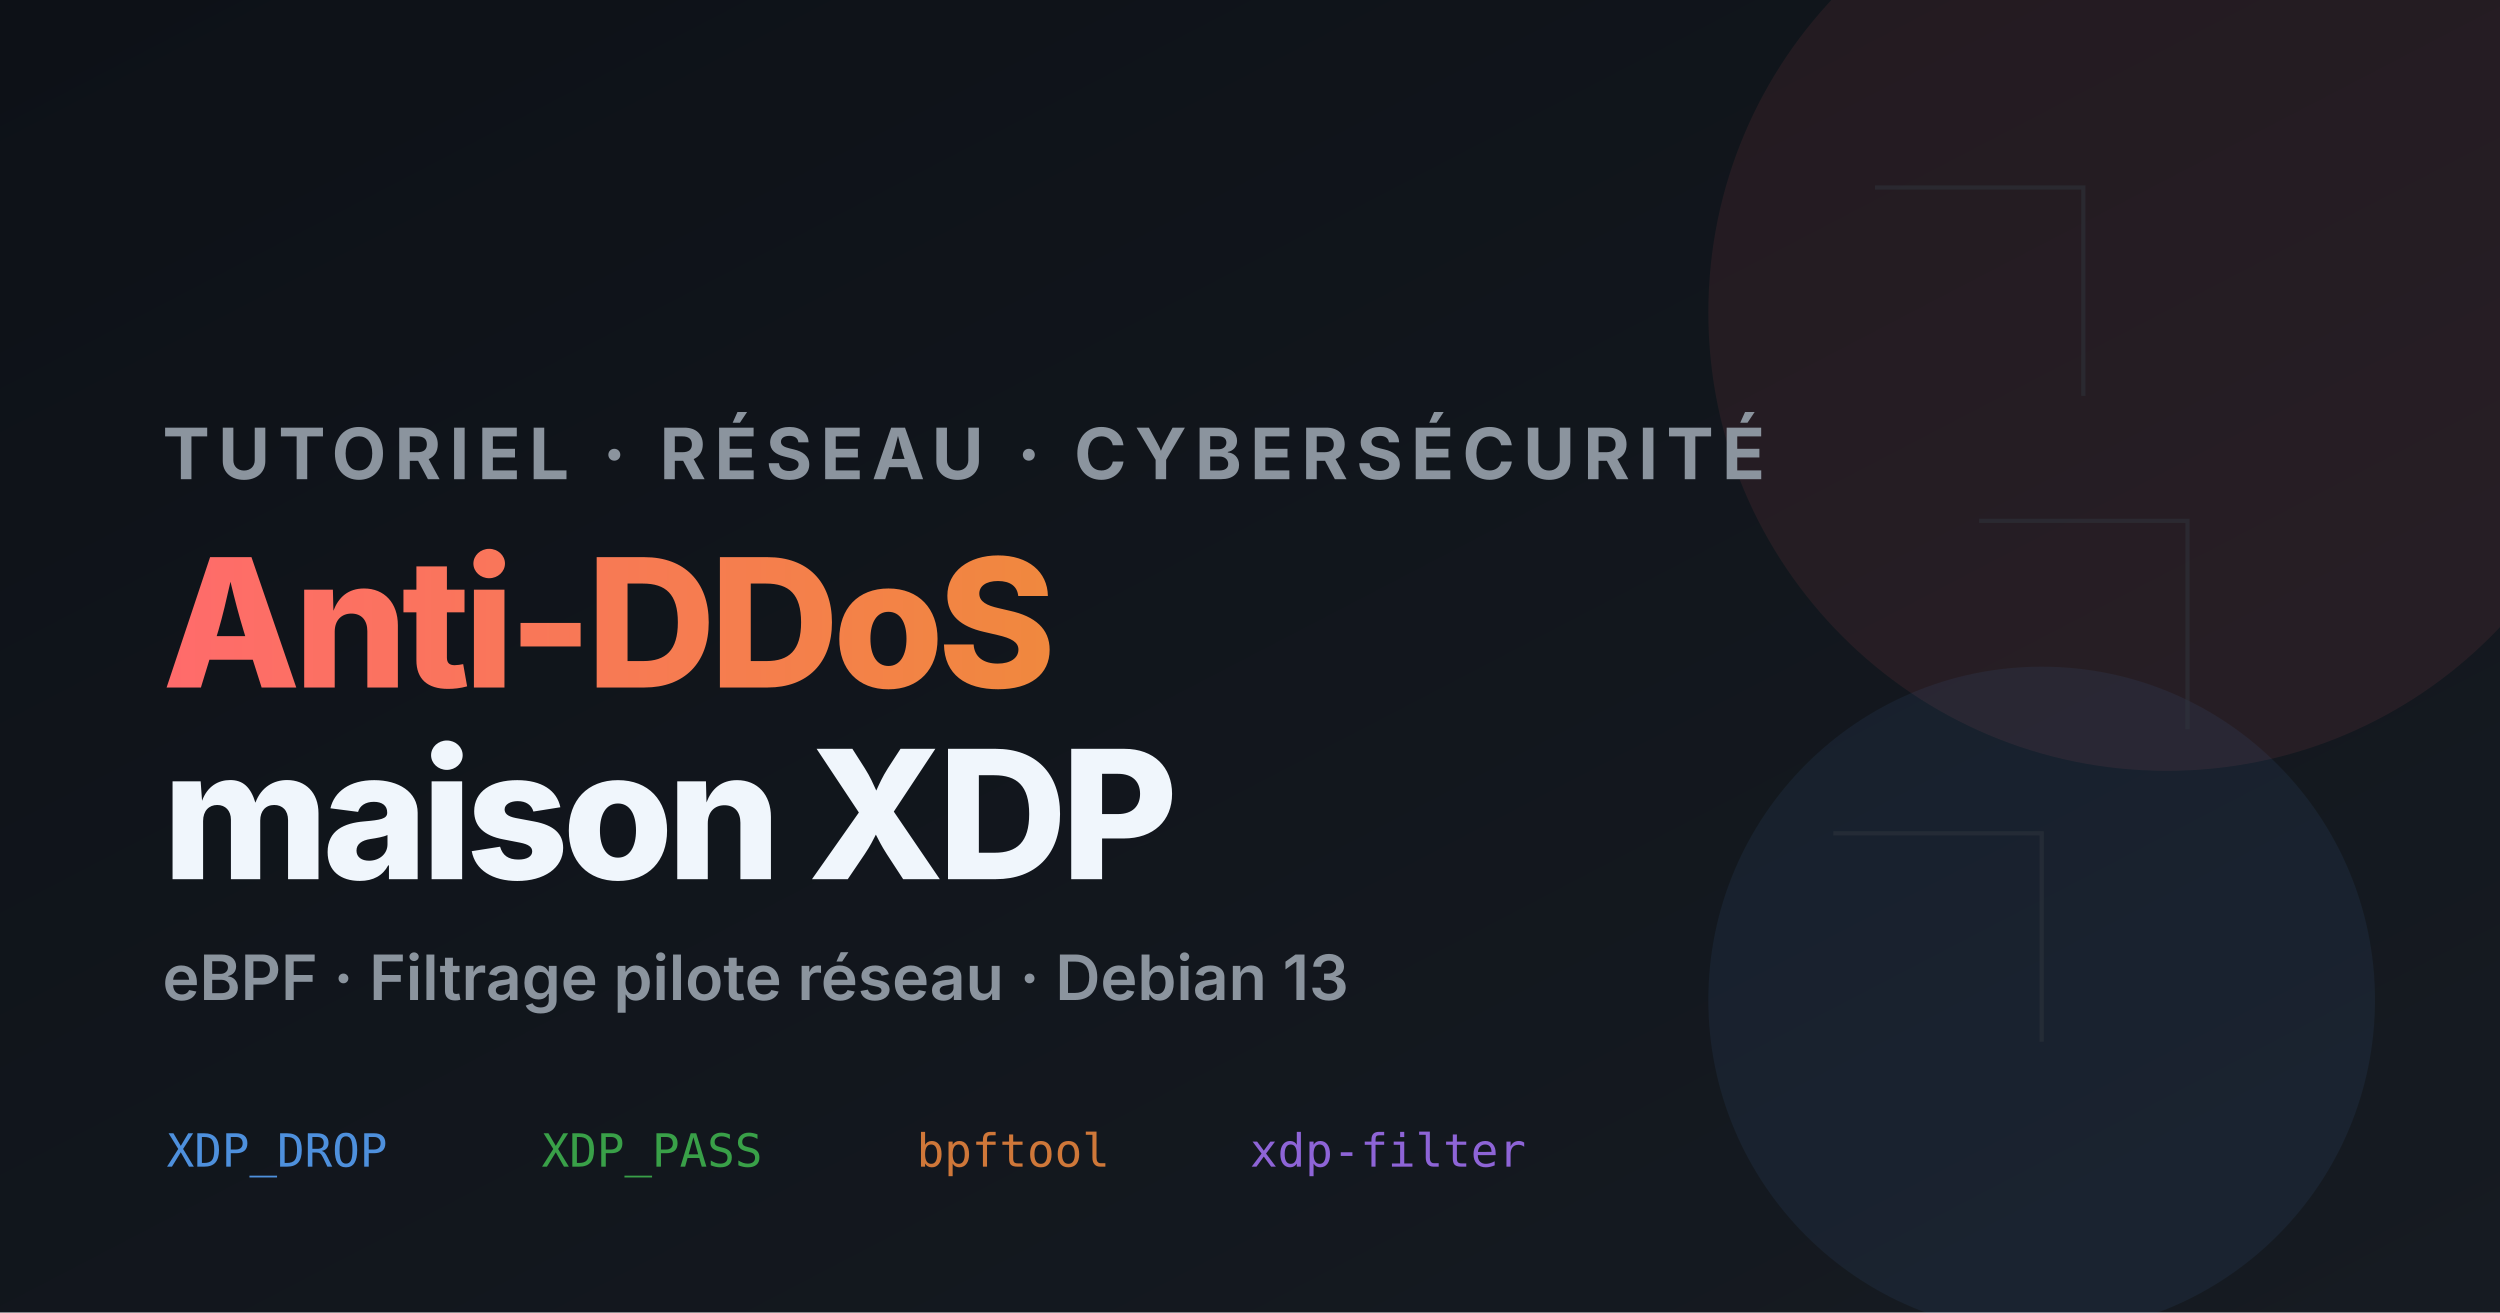
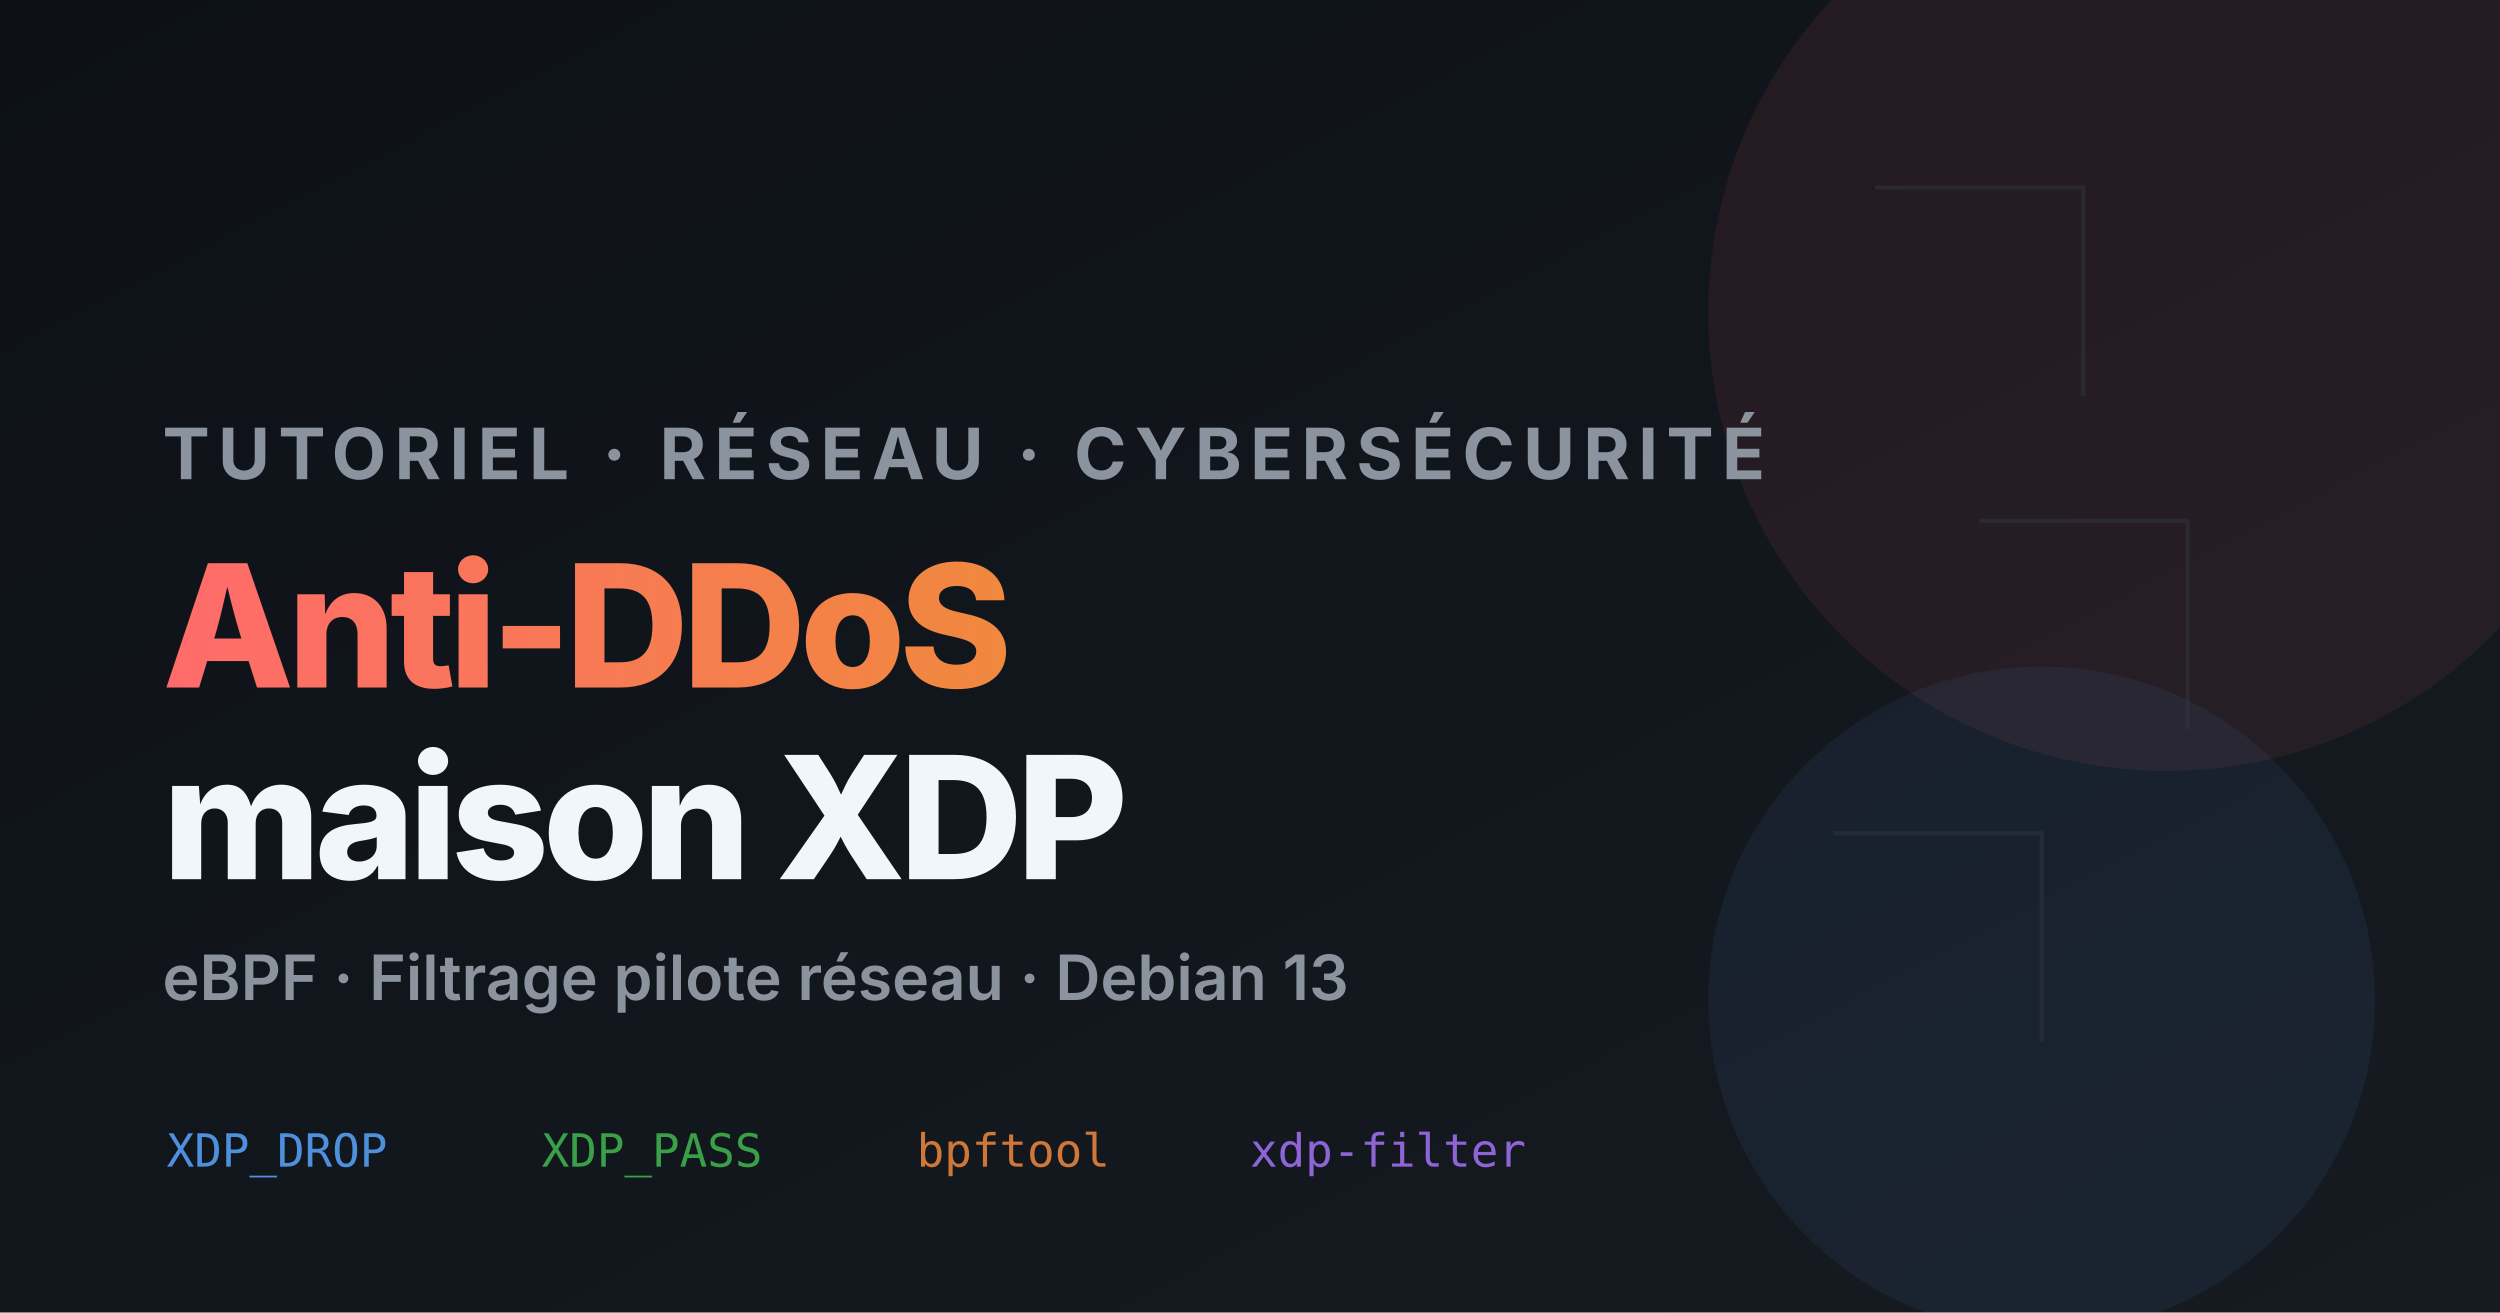
<svg xmlns="http://www.w3.org/2000/svg" width="1200" height="630" aria-label="Anti-DDoS maison avec XDP et eBPF" role="img" viewBox="0 0 1200 630">
  <defs>
    <linearGradient id="bg" x1="0" x2="1" y1="0" y2="1">
      <stop offset="0%" stop-color="#0d1117" />
      <stop offset="100%" stop-color="#161b22" />
    </linearGradient>
    <linearGradient id="title" x1="0" x2="1" y1="0" y2="0">
      <stop offset="0%" stop-color="#ff6b6b" />
      <stop offset="100%" stop-color="#f0883e" />
    </linearGradient>
  </defs>
  <rect width="1200" height="630" fill="url(#bg)" />
  <circle cx="1040" cy="150" r="220" fill="#ff6b6b" opacity=".08" />
  <circle cx="980" cy="480" r="160" fill="#58a6ff" opacity=".07" />
  <g fill="none" stroke="#30363d" stroke-width="2" opacity=".5">
    <path d="M 900 90 L 1000 90 L 1000 190" />
    <path d="M 950 250 L 1050 250 L 1050 350" />
    <path d="M 880 400 L 980 400 L 980 500" />
  </g>
  <text x="78" y="230" fill="#8b949e" font-family="'Inter',system-ui,-apple-system,'Segoe UI',Roboto,sans-serif" font-size="34" font-weight="700" letter-spacing="4">TUTORIEL · RÉSEAU · CYBERSÉCURITÉ</text>
-   <text x="78" y="330" fill="url(#title)" font-family="'Inter',system-ui,-apple-system,'Segoe UI',Roboto,sans-serif" font-size="86" font-weight="800" letter-spacing="-3">Anti-DDoS</text>
-   <text x="78" y="422" fill="#f0f6fc" font-family="'Inter',system-ui,-apple-system,'Segoe UI',Roboto,sans-serif" font-size="86" font-weight="800" letter-spacing="-3">maison XDP</text>
+   <text x="78" y="330" fill="url(#title)" font-family="'Inter',system-ui,-apple-system,'Segoe UI',Roboto,sans-serif" font-size="82" font-weight="800" letter-spacing="-3">Anti-DDoS</text>
+   <text x="78" y="422" fill="#f0f6fc" font-family="'Inter',system-ui,-apple-system,'Segoe UI',Roboto,sans-serif" font-size="82" font-weight="800" letter-spacing="-3">maison XDP</text>
  <text x="78" y="480" fill="#8b949e" font-family="'Inter',system-ui,-apple-system,'Segoe UI',Roboto,sans-serif" font-size="30" font-weight="600">eBPF · Filtrage pilote réseau · Debian 13</text>
  <g fill="#58a6ff" font-family="'JetBrains Mono','Fira Code',monospace" font-size="22" opacity=".85">
    <text x="80" y="560">XDP_DROP</text>
    <text x="260" y="560" fill="#3fb950">XDP_PASS</text>
    <text x="440" y="560" fill="#f0883e">bpftool</text>
    <text x="600" y="560" fill="#a371f7">xdp-filter</text>
  </g>
</svg>
